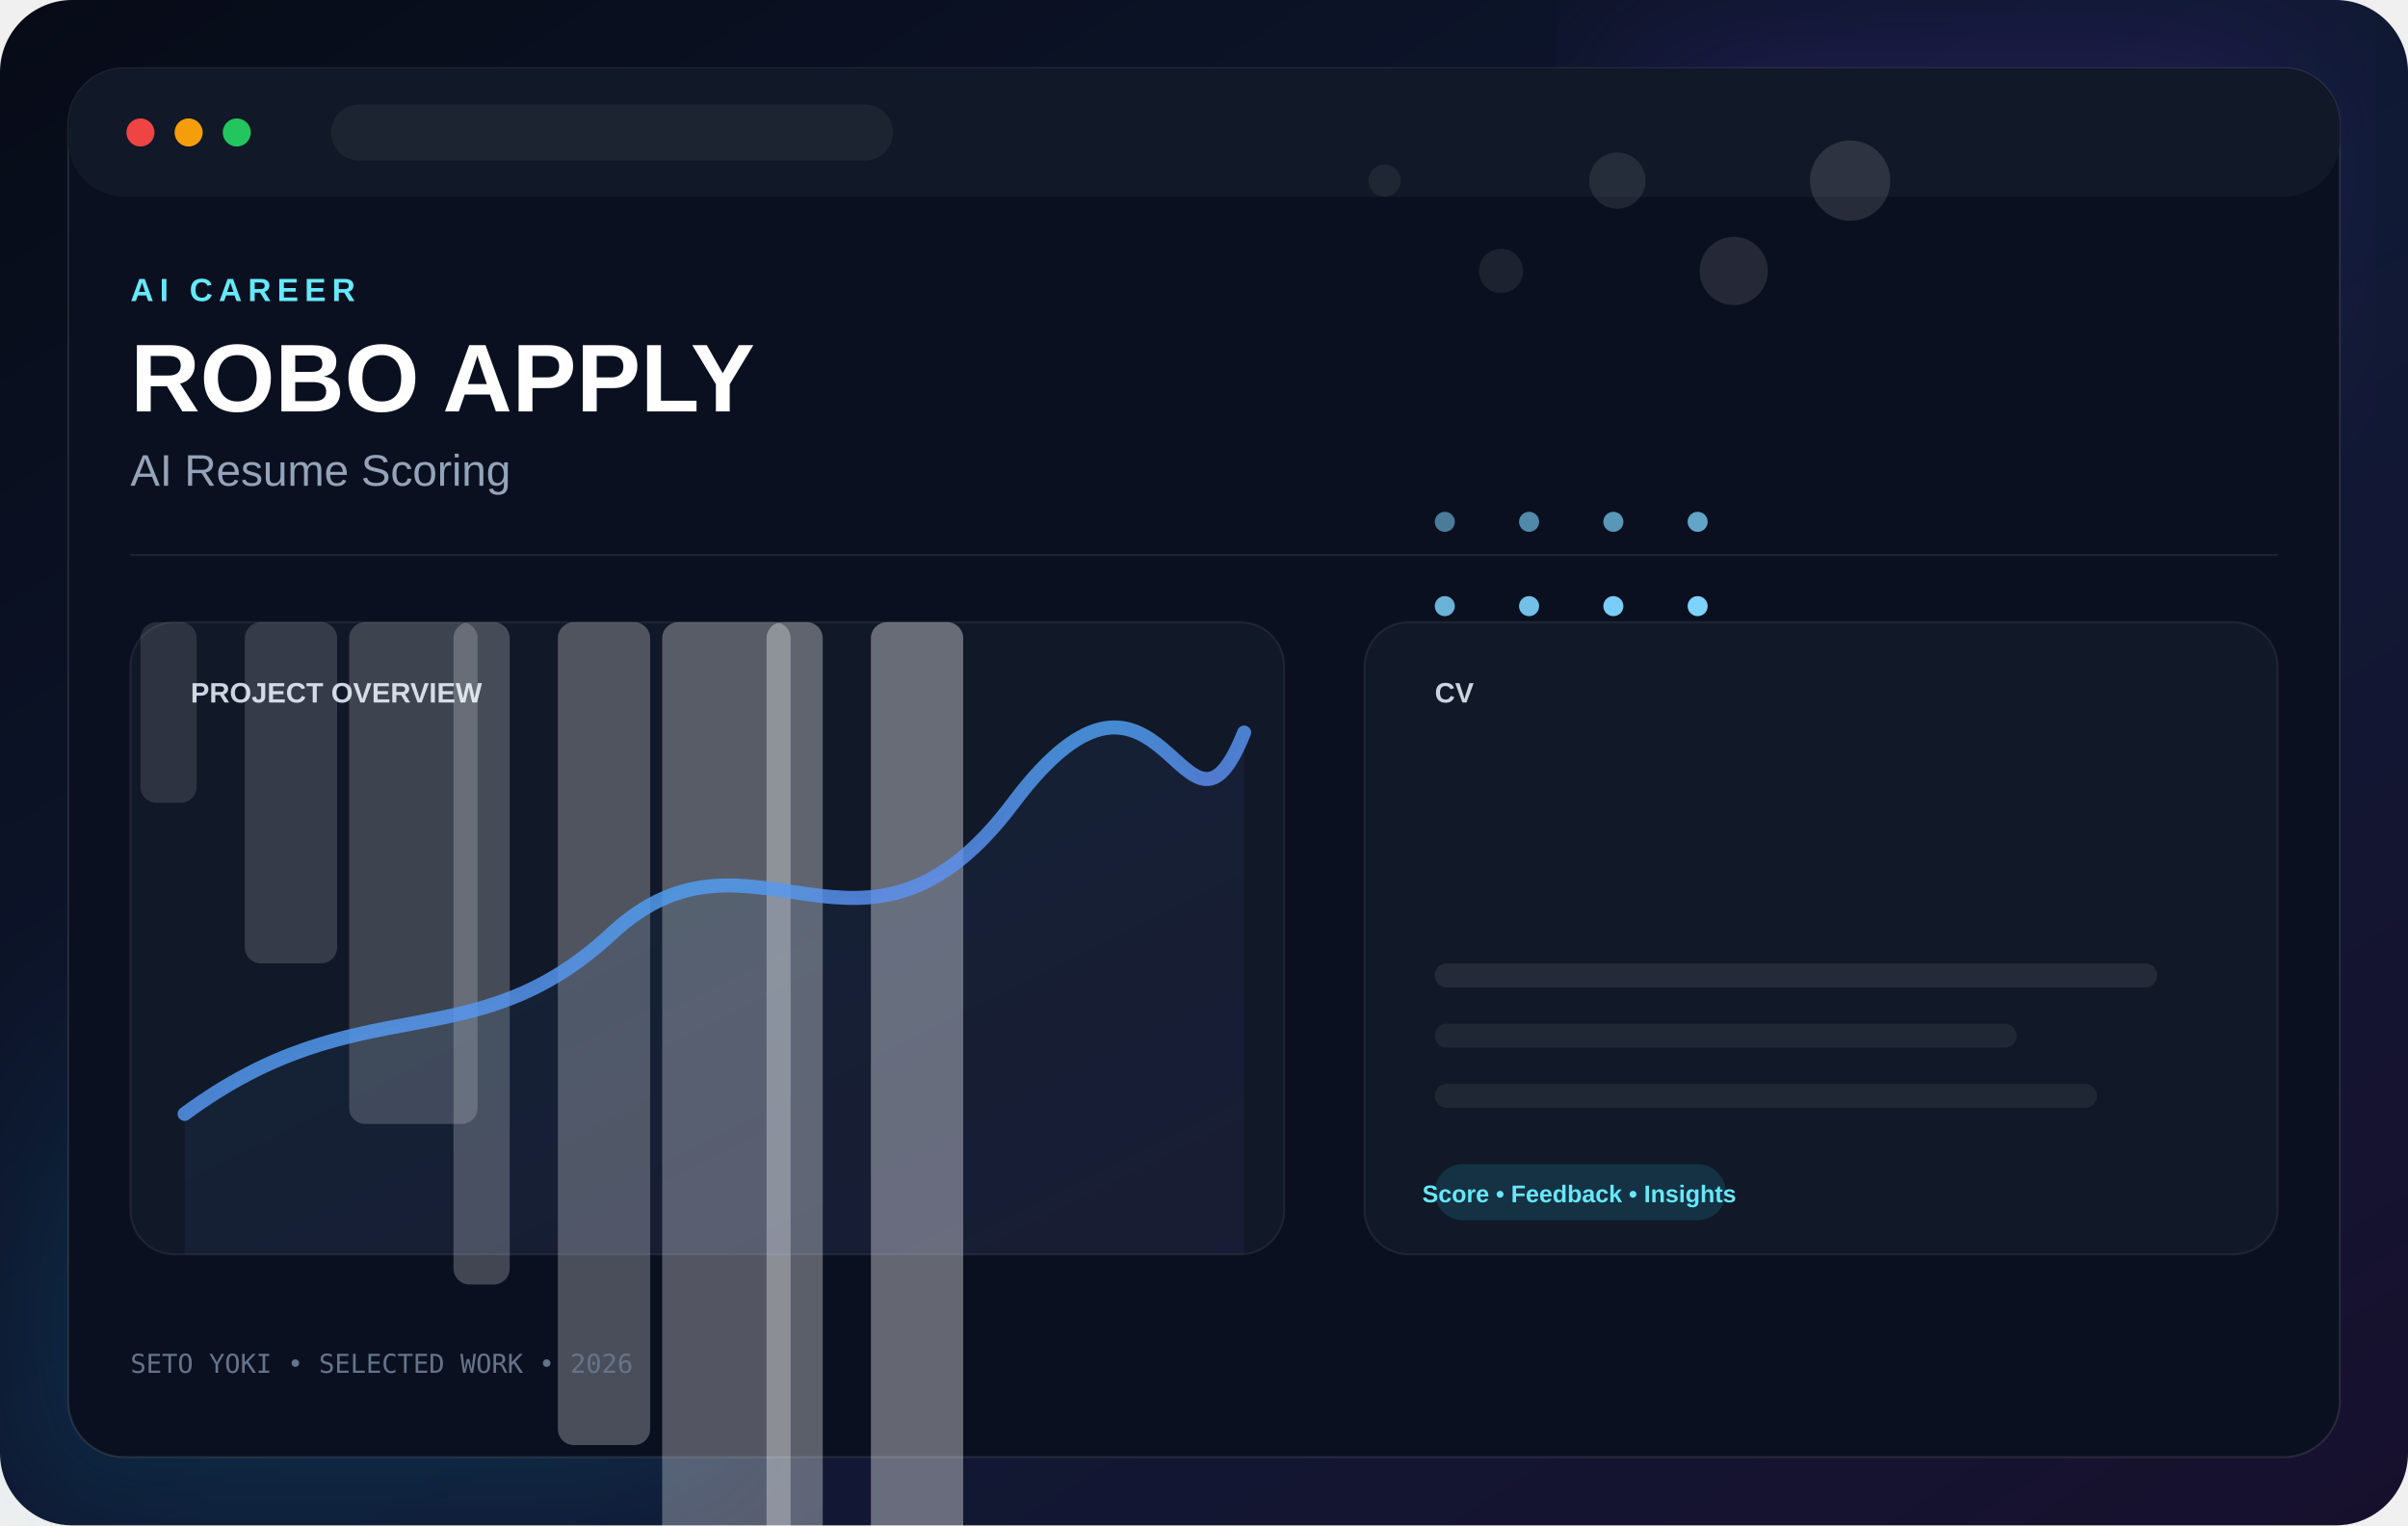
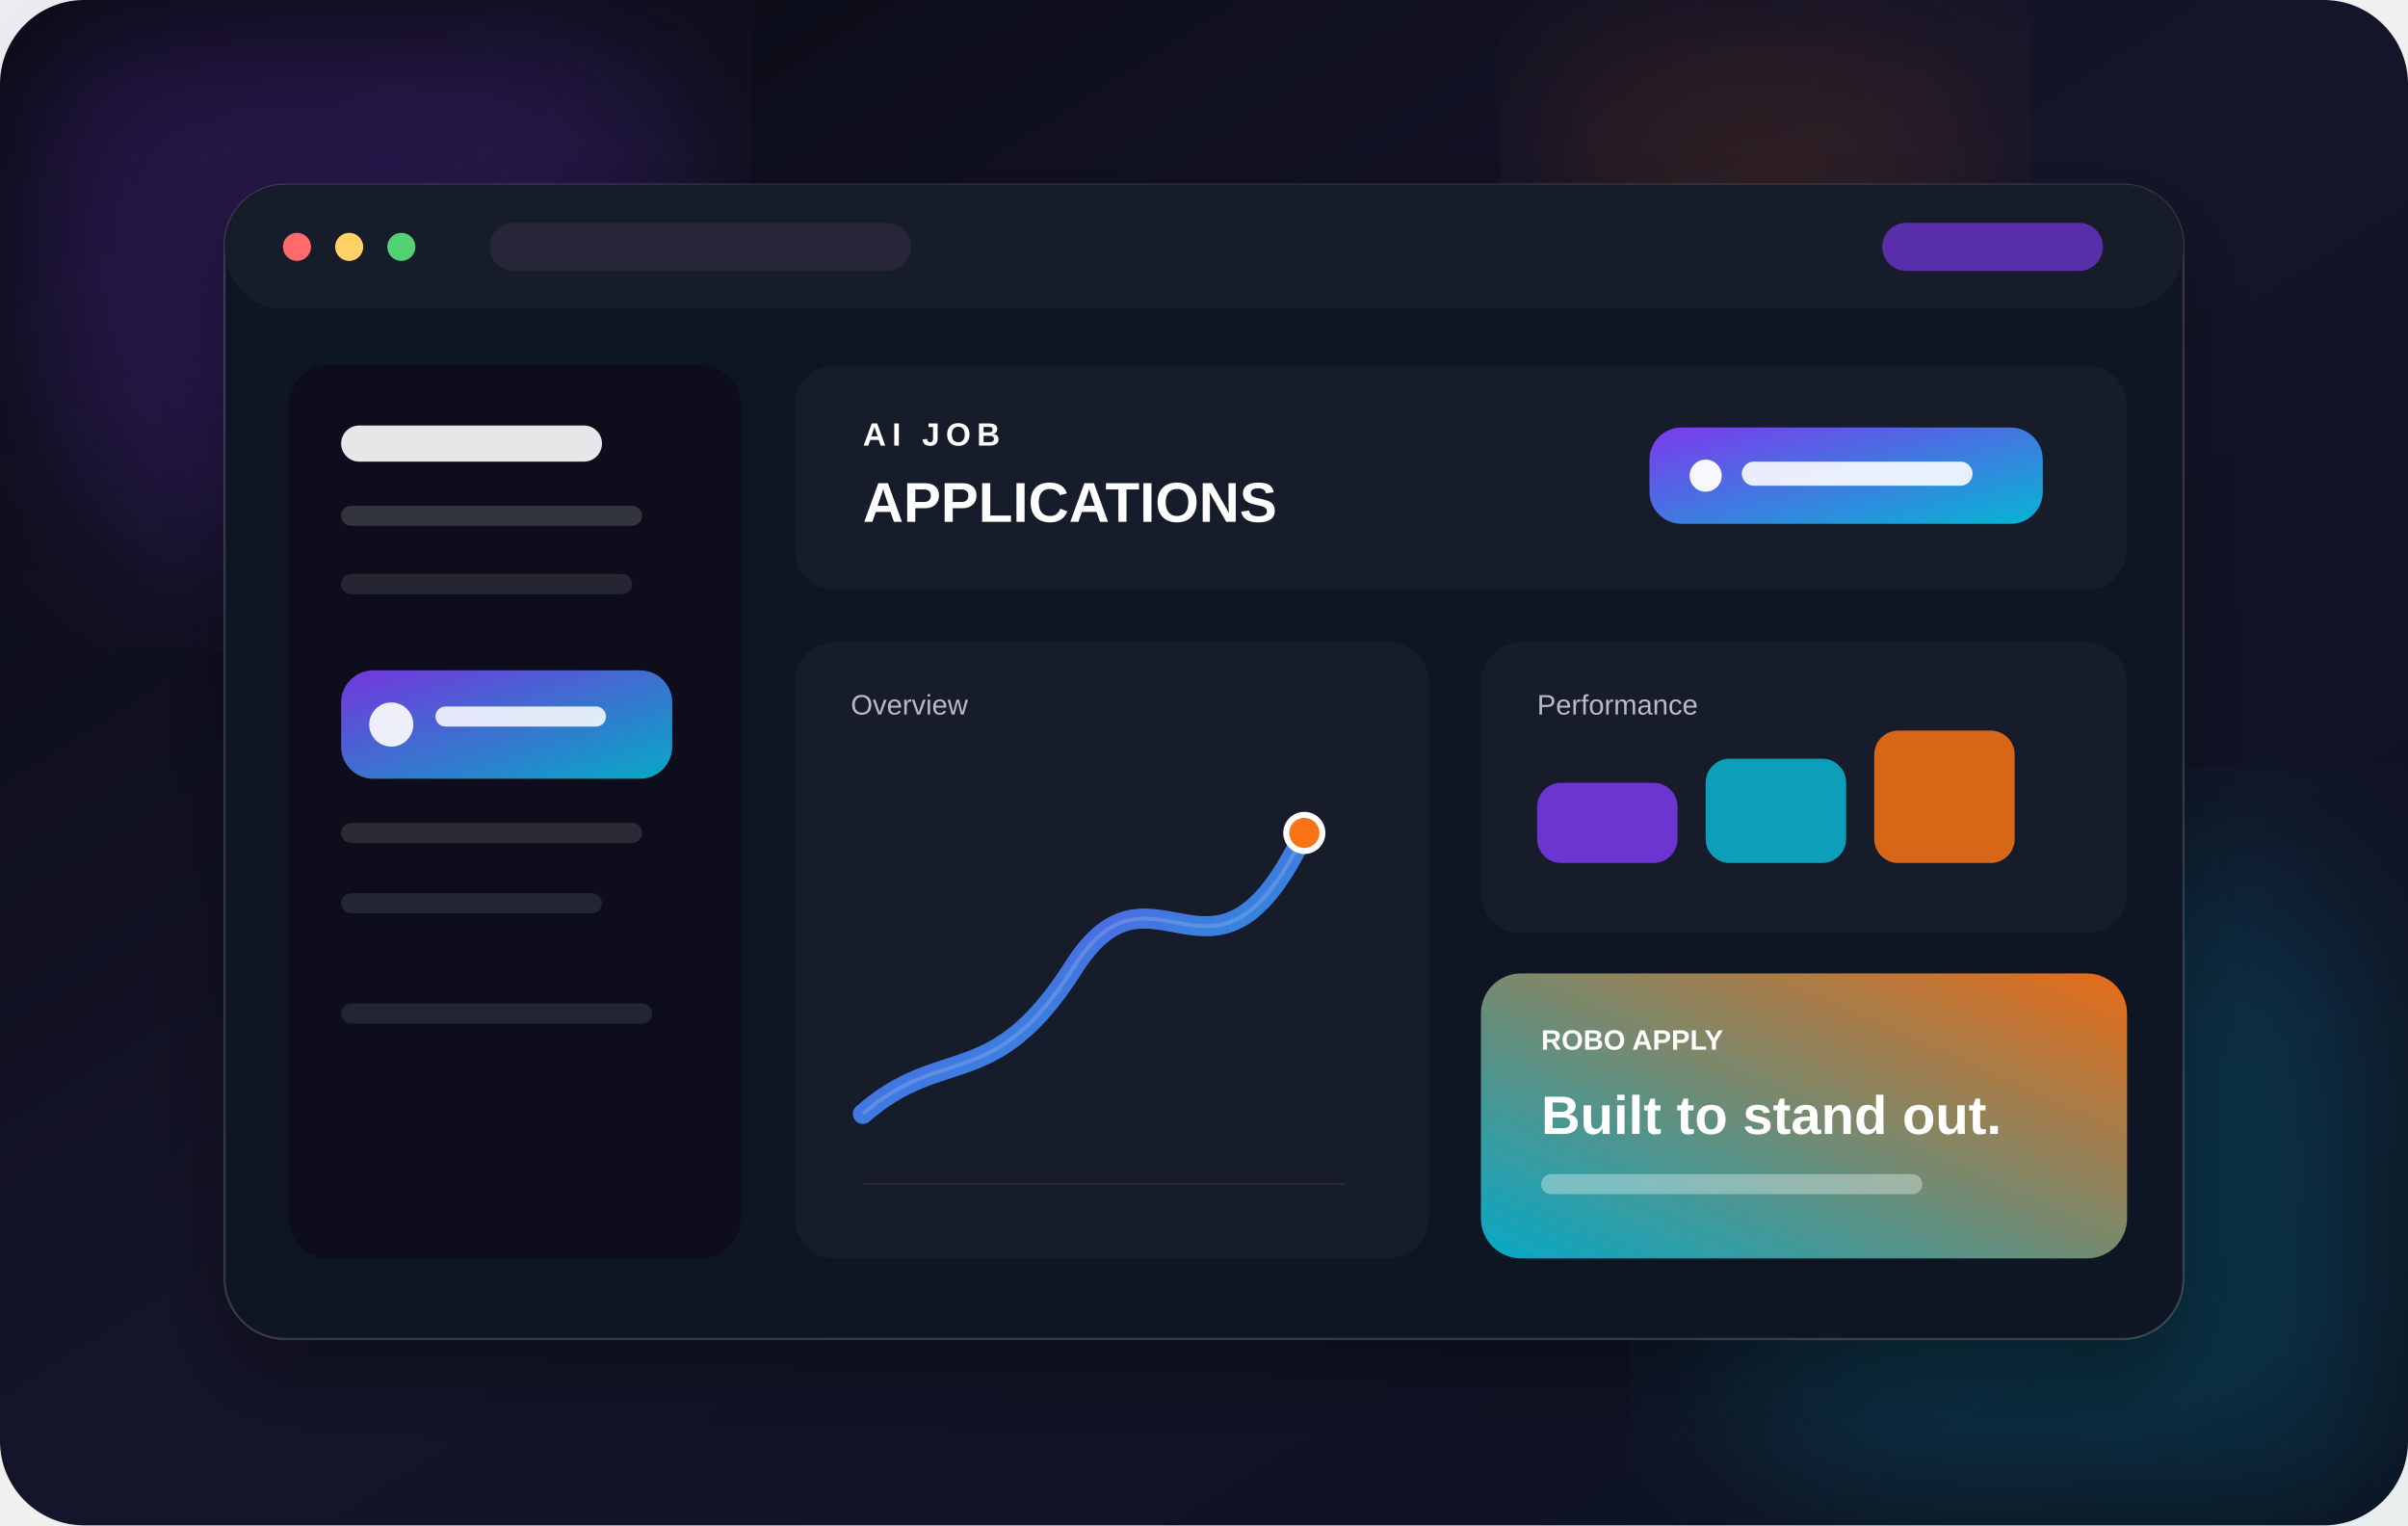
- <svg xmlns="http://www.w3.org/2000/svg" viewBox="0 0 1200 760" width="1200" height="760">
+ <svg xmlns="http://www.w3.org/2000/svg" viewBox="0 0 1200 760">
  <defs>
    <linearGradient id="bg" x1="0" y1="0" x2="1" y2="1">
-       <stop stop-color="#070b17" />
-       <stop offset=".55" stop-color="#101a35" />
-       <stop offset="1" stop-color="#17102d" />
+       <stop offset="0" stop-color="#090A12" />
+       <stop offset="0.48" stop-color="#15152A" />
+       <stop offset="1" stop-color="#0B1220" />
    </linearGradient>
-     <linearGradient id="glow" x1="0" y1="0" x2="1" y2="1">
-       <stop stop-color="#22d3ee" stop-opacity=".9" />
-       <stop offset="1" stop-color="#8b5cf6" stop-opacity=".75" />
+     <linearGradient id="g1" x1="0" y1="0" x2="1" y2="1">
+       <stop stop-color="#7C3AED" />
+       <stop offset="1" stop-color="#06B6D4" />
+     </linearGradient>
+     <linearGradient id="g2" x1="1" y1="0" x2="0" y2="1">
+       <stop stop-color="#F97316" />
+       <stop offset="1" stop-color="#06B6D4" />
    </linearGradient>
    <filter id="blur">
      <feGaussianBlur stdDeviation="45" />
    </filter>
+     <filter id="shadow">
+       <feDropShadow dx="0" dy="18" stdDeviation="20" flood-opacity=".35" />
+     </filter>
  </defs>
-   <rect width="1200" height="760" rx="36" fill="url(#bg)" />
-   <circle cx="980" cy="70" r="170" fill="#7c3aed" opacity=".16" filter="url(#blur)" />
-   <circle cx="180" cy="690" r="190" fill="#06b6d4" opacity=".12" filter="url(#blur)" />
-   <rect x="34" y="34" width="1132" height="692" rx="28" fill="#0b1020" stroke="white" stroke-opacity=".1" />
-   <rect x="34" y="34" width="1132" height="64" rx="28" fill="#111827" />
-   <circle cx="70" cy="66" r="7" fill="#ef4444" />
-   <circle cx="94" cy="66" r="7" fill="#f59e0b" />
-   <circle cx="118" cy="66" r="7" fill="#22c55e" />
-   <rect x="165" y="52" width="280" height="28" rx="14" fill="white" opacity=".05" />
-   <text x="65" y="150" fill="#67e8f9" font-family="Arial, sans-serif" font-size="16" font-weight="700" letter-spacing="3">AI CAREER</text>
-   <text x="65" y="205" fill="white" font-family="Arial, sans-serif" font-size="48" font-weight="800">ROBO APPLY</text>
-   <text x="65" y="242" fill="#94a3b8" font-family="Arial, sans-serif" font-size="22">AI Resume Scoring</text>
-   <rect x="65" y="276" width="1070" height="1" fill="white" opacity=".08" />
-   <rect x="65" y="310" width="575" height="315" rx="22" fill="#111827" stroke="white" stroke-opacity=".07" />
-   <text x="95" y="350" fill="#cbd5e1" font-family="Arial, sans-serif" font-size="14" font-weight="700">PROJECT OVERVIEW</text>
-   <rect x="70" y="310" width="28" height="90" rx="8" fill="white" opacity="0.12" />
-   <rect x="122" y="310" width="46" height="170" rx="8" fill="white" opacity="0.155" />
-   <rect x="174" y="310" width="64" height="250" rx="8" fill="white" opacity="0.19" />
-   <rect x="226" y="310" width="28" height="330" rx="8" fill="white" opacity="0.225" />
-   <rect x="278" y="310" width="46" height="410" rx="8" fill="white" opacity="0.26" />
-   <rect x="330" y="310" width="64" height="490" rx="8" fill="white" opacity="0.295" />
-   <rect x="382" y="310" width="28" height="570" rx="8" fill="white" opacity="0.33" />
-   <rect x="434" y="310" width="46" height="650" rx="8" fill="white" opacity="0.365" />
-   <path d="M92 555 C180 490 235 530 305 465 S430 500 505 400 S590 440 620 365" fill="none" stroke="url(#glow)" stroke-width="7" stroke-linecap="round" />
-   <path d="M92 555 C180 490 235 530 305 465 S430 500 505 400 S590 440 620 365 L620 625 L92 625Z" fill="url(#glow)" opacity=".08" />
-   <rect x="680" y="310" width="455" height="315" rx="22" fill="#111827" stroke="white" stroke-opacity=".07" />
-   <text x="715" y="350" fill="#cbd5e1" font-family="Arial, sans-serif" font-size="14" font-weight="700">CV</text>
-   <circle cx="720" cy="260" r="5" fill="#7dd3fc" opacity="0.55" />
-   <circle cx="762" cy="260" r="5" fill="#7dd3fc" opacity="0.62" />
-   <circle cx="804" cy="260" r="5" fill="#7dd3fc" opacity="0.69" />
-   <circle cx="846" cy="260" r="5" fill="#7dd3fc" opacity="0.76" />
-   <circle cx="720" cy="302" r="5" fill="#7dd3fc" opacity="0.83" />
-   <circle cx="762" cy="302" r="5" fill="#7dd3fc" opacity="0.9" />
-   <circle cx="804" cy="302" r="5" fill="#7dd3fc" opacity="0.97" />
-   <circle cx="846" cy="302" r="5" fill="#7dd3fc" opacity="1.04" />
-   <circle cx="690" cy="90" r="8" fill="white" opacity="0.06" />
-   <circle cx="748" cy="135" r="11" fill="white" opacity="0.075" />
-   <circle cx="806" cy="90" r="14" fill="white" opacity="0.09" />
-   <circle cx="864" cy="135" r="17" fill="white" opacity="0.105" />
-   <circle cx="922" cy="90" r="20" fill="white" opacity="0.12" />
-   <rect x="715" y="480" width="360" height="12" rx="6" fill="white" opacity=".08" />
-   <rect x="715" y="510" width="290" height="12" rx="6" fill="white" opacity=".06" />
-   <rect x="715" y="540" width="330" height="12" rx="6" fill="white" opacity=".06" />
-   <rect x="715" y="580" width="145" height="28" rx="14" fill="#22d3ee" opacity=".14" />
-   <text x="787" y="599" text-anchor="middle" fill="#67e8f9" font-family="Arial, sans-serif" font-size="12" font-weight="700">Score • Feedback • Insights</text>
-   <text x="65" y="684" fill="#64748b" font-family="monospace" font-size="13">SETО YOKI • SELECTED WORK • 2026</text>
+   <rect width="1200" height="760" rx="42" fill="url(#bg)" />
+   <circle cx="170" cy="120" r="170" fill="#7C3AED" opacity=".22" filter="url(#blur)" />
+   <circle cx="1040" cy="610" r="190" fill="#06B6D4" opacity=".18" filter="url(#blur)" />
+   <circle cx="880" cy="80" r="110" fill="#F97316" opacity=".12" filter="url(#blur)" />
+   <g filter="url(#shadow)">
+     <rect x="112" y="92" width="976" height="575" rx="30" fill="#111322" stroke="#FFFFFF" stroke-opacity=".14" />
+     <rect x="112" y="92" width="976" height="62" rx="30" fill="#181A2B" />
+     <circle cx="148" cy="123" r="7" fill="#FF6B6B" />
+     <circle cx="174" cy="123" r="7" fill="#FFD166" />
+     <circle cx="200" cy="123" r="7" fill="#52D273" />
+     <rect x="244" y="111" width="210" height="24" rx="12" fill="#FFFFFF" opacity=".06" />
+     <rect x="938" y="111" width="110" height="24" rx="12" fill="#7C3AED" opacity=".65" />
+     <rect x="144" y="182" width="225" height="445" rx="20" fill="#0C0E1A" />
+     <rect x="170" y="212" width="130" height="18" rx="9" fill="#FFFFFF" opacity=".9" />
+     <rect x="170" y="252" width="150" height="10" rx="5" fill="#FFFFFF" opacity=".16" />
+     <rect x="170" y="286" width="145" height="10" rx="5" fill="#FFFFFF" opacity=".11" />
+     <rect x="170" y="334" width="165" height="54" rx="16" fill="url(#g1)" opacity=".92" />
+     <circle cx="195" cy="361" r="11" fill="#fff" opacity=".9" />
+     <rect x="217" y="352" width="85" height="10" rx="5" fill="#fff" opacity=".85" />
+     <rect x="170" y="410" width="150" height="10" rx="5" fill="#fff" opacity=".12" />
+     <rect x="170" y="445" width="130" height="10" rx="5" fill="#fff" opacity=".10" />
+     <rect x="170" y="500" width="155" height="10" rx="5" fill="#fff" opacity=".10" />
+     <rect x="396" y="182" width="664" height="112" rx="20" fill="#171A2B" />
+     <text x="430" y="222" fill="#fff" font-family="Arial, sans-serif" font-size="16" font-weight="700" letter-spacing="3">AI JOB</text>
+     <text x="430" y="260" fill="#fff" font-family="Arial, sans-serif" font-size="28" font-weight="800">APPLICATIONS</text>
+     <rect x="822" y="213" width="196" height="48" rx="16" fill="url(#g1)" />
+     <circle cx="850" cy="237" r="8" fill="#fff" opacity=".95" />
+     <rect x="868" y="230" width="115" height="12" rx="6" fill="#fff" opacity=".88" />
+     <rect x="396" y="320" width="316" height="307" rx="20" fill="#171A2B" />
+     <text x="424" y="356" fill="#fff" opacity=".7" font-family="Arial, sans-serif" font-size="14">Overview</text>
+     <path d="M430 555 C470 520 495 545 535 482 S605 510 650 415" fill="none" stroke="url(#g1)" stroke-width="10" stroke-linecap="round" />
+     <path d="M430 555 C470 520 495 545 535 482 S605 510 650 415" fill="none" stroke="#fff" stroke-opacity=".16" stroke-width="2" />
+     <circle cx="650" cy="415" r="9" fill="#F97316" stroke="#fff" stroke-width="3" />
+     <line x1="430" y1="590" x2="670" y2="590" stroke="#fff" stroke-opacity=".08" />
+     <rect x="738" y="320" width="322" height="145" rx="20" fill="#171A2B" />
+     <text x="766" y="356" fill="#fff" opacity=".7" font-family="Arial, sans-serif" font-size="14">Performance</text>
+     <rect x="766" y="390" width="70" height="40" rx="12" fill="#7C3AED" opacity=".85" />
+     <rect x="850" y="378" width="70" height="52" rx="12" fill="#06B6D4" opacity=".85" />
+     <rect x="934" y="364" width="70" height="66" rx="12" fill="#F97316" opacity=".85" />
+     <rect x="738" y="485" width="322" height="142" rx="20" fill="url(#g2)" opacity=".92" />
+     <text x="768" y="523" fill="#fff" font-family="Arial, sans-serif" font-size="14" font-weight="700">ROBO APPLY</text>
+     <text x="768" y="565" fill="#fff" font-family="Arial, sans-serif" font-size="27" font-weight="800">Built to stand out.</text>
+     <rect x="768" y="585" width="190" height="10" rx="5" fill="#fff" opacity=".35" />
+   </g>
</svg>
